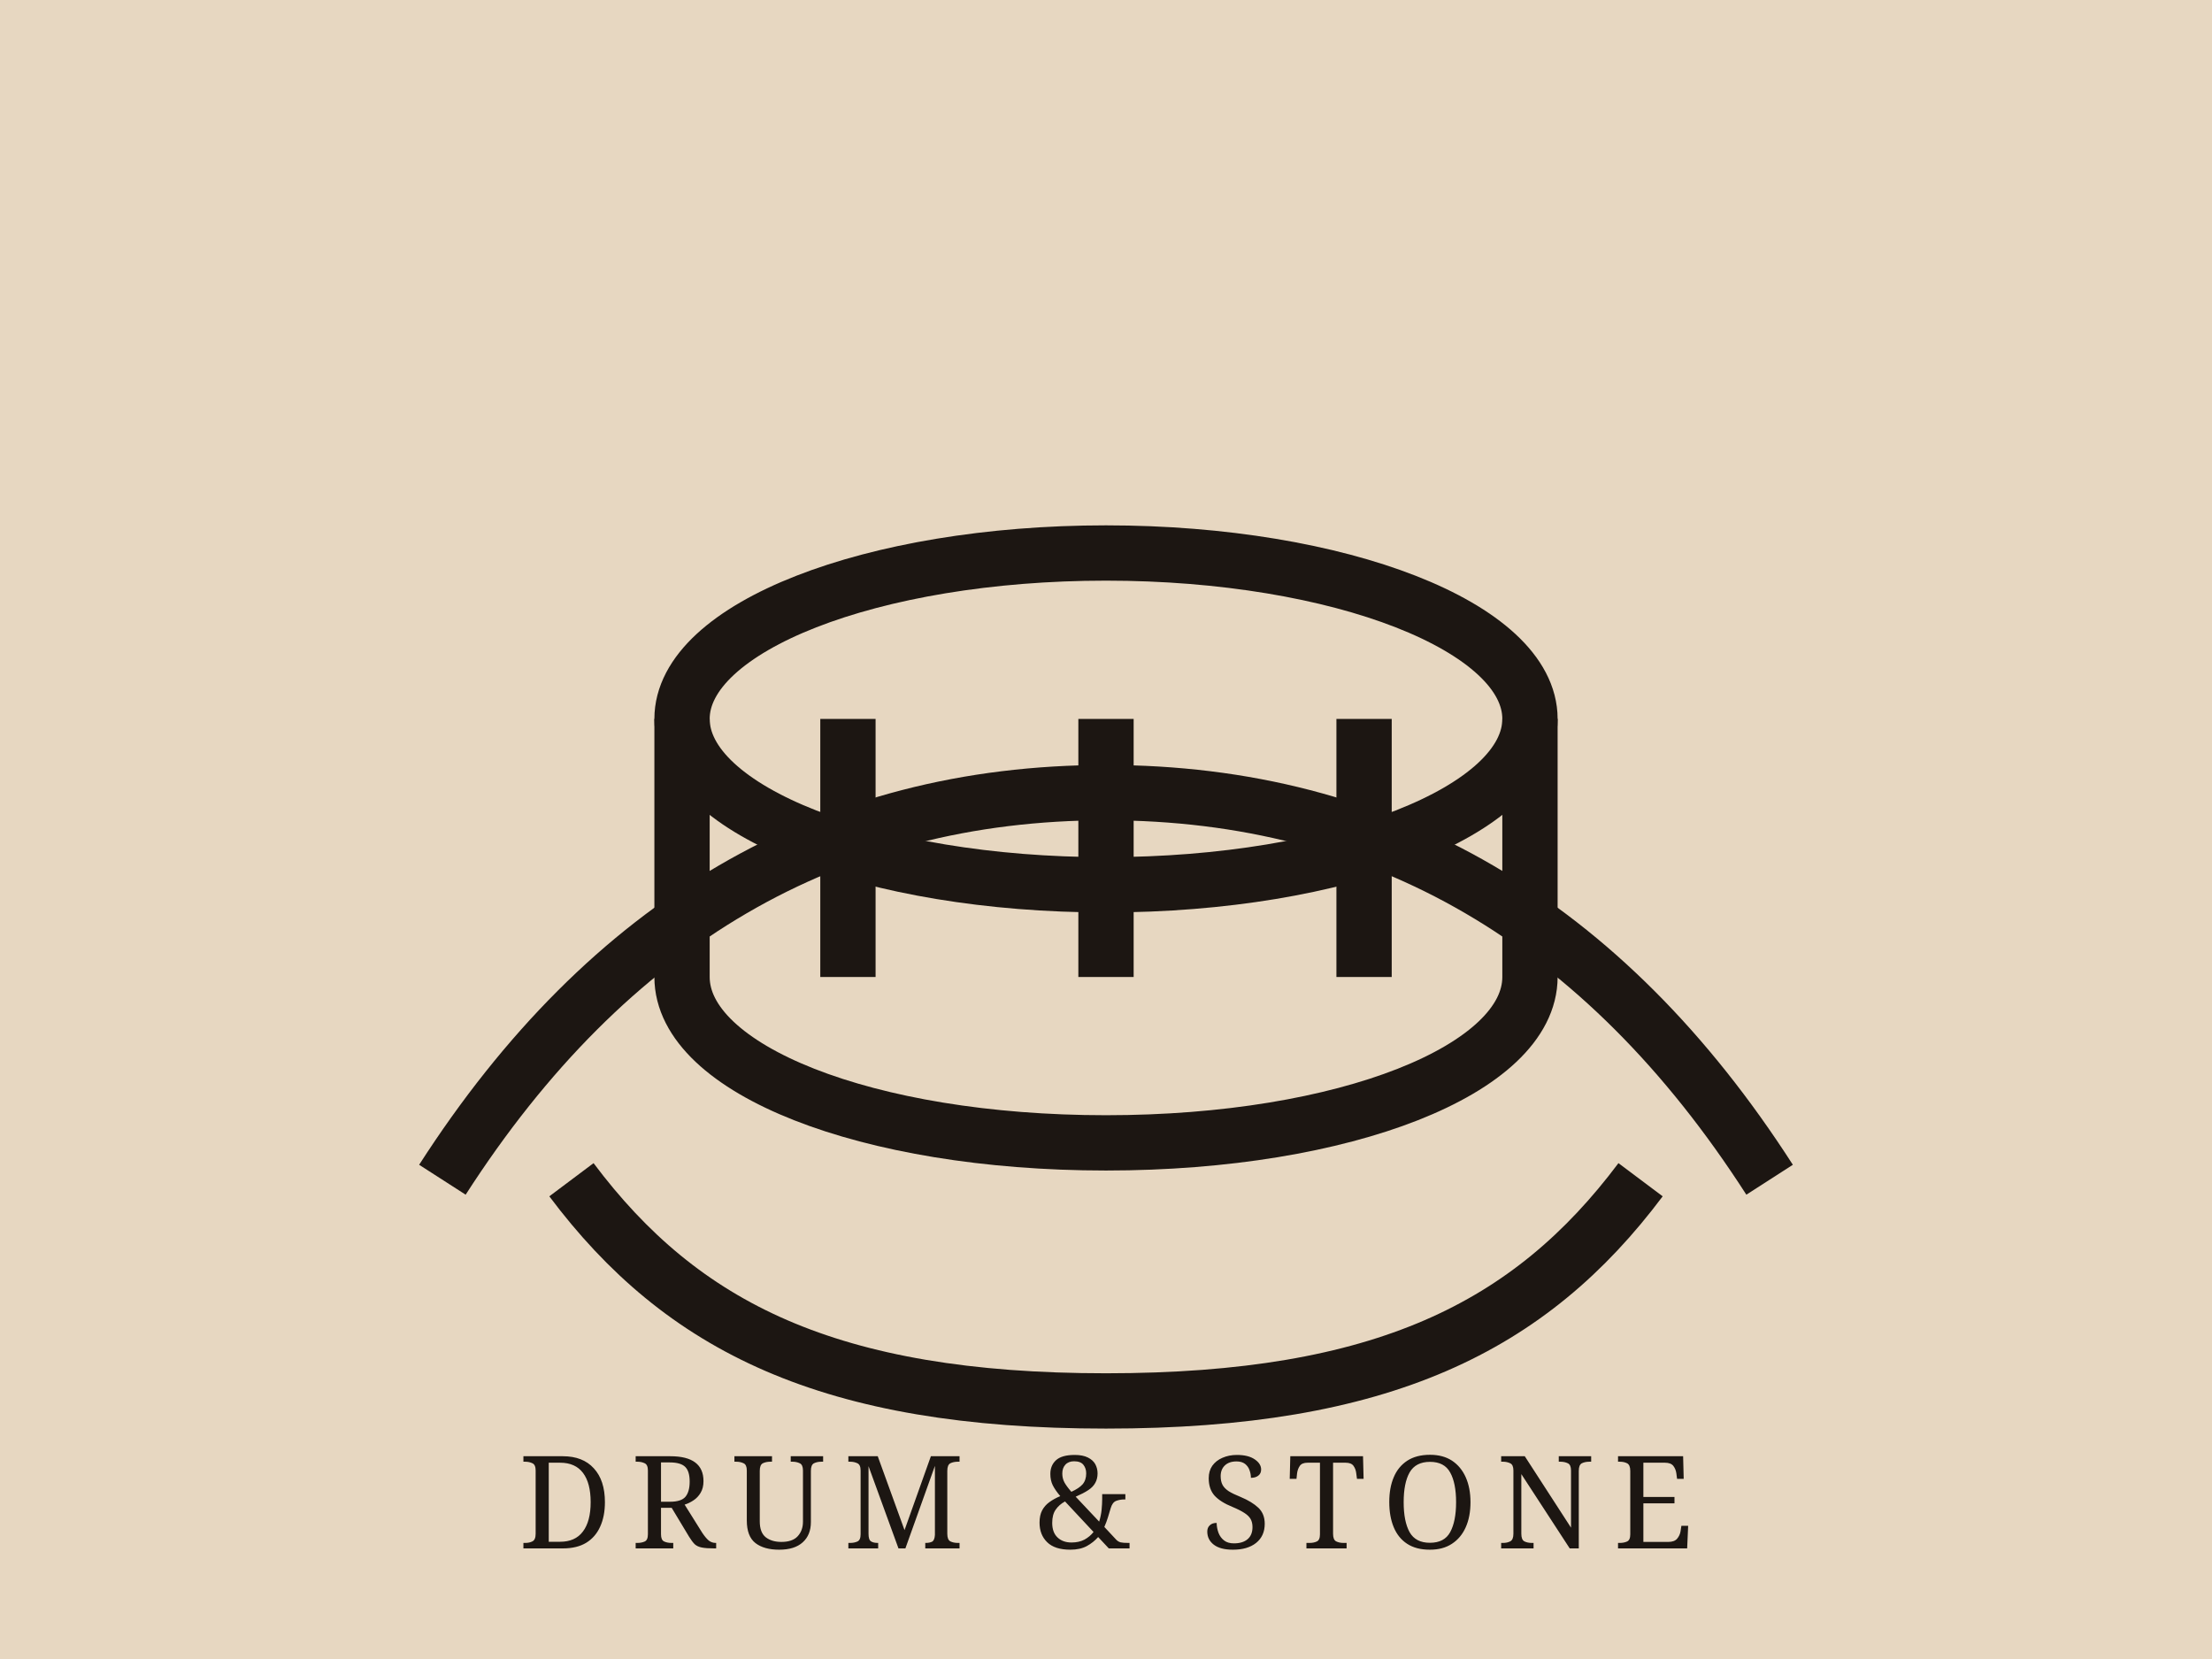
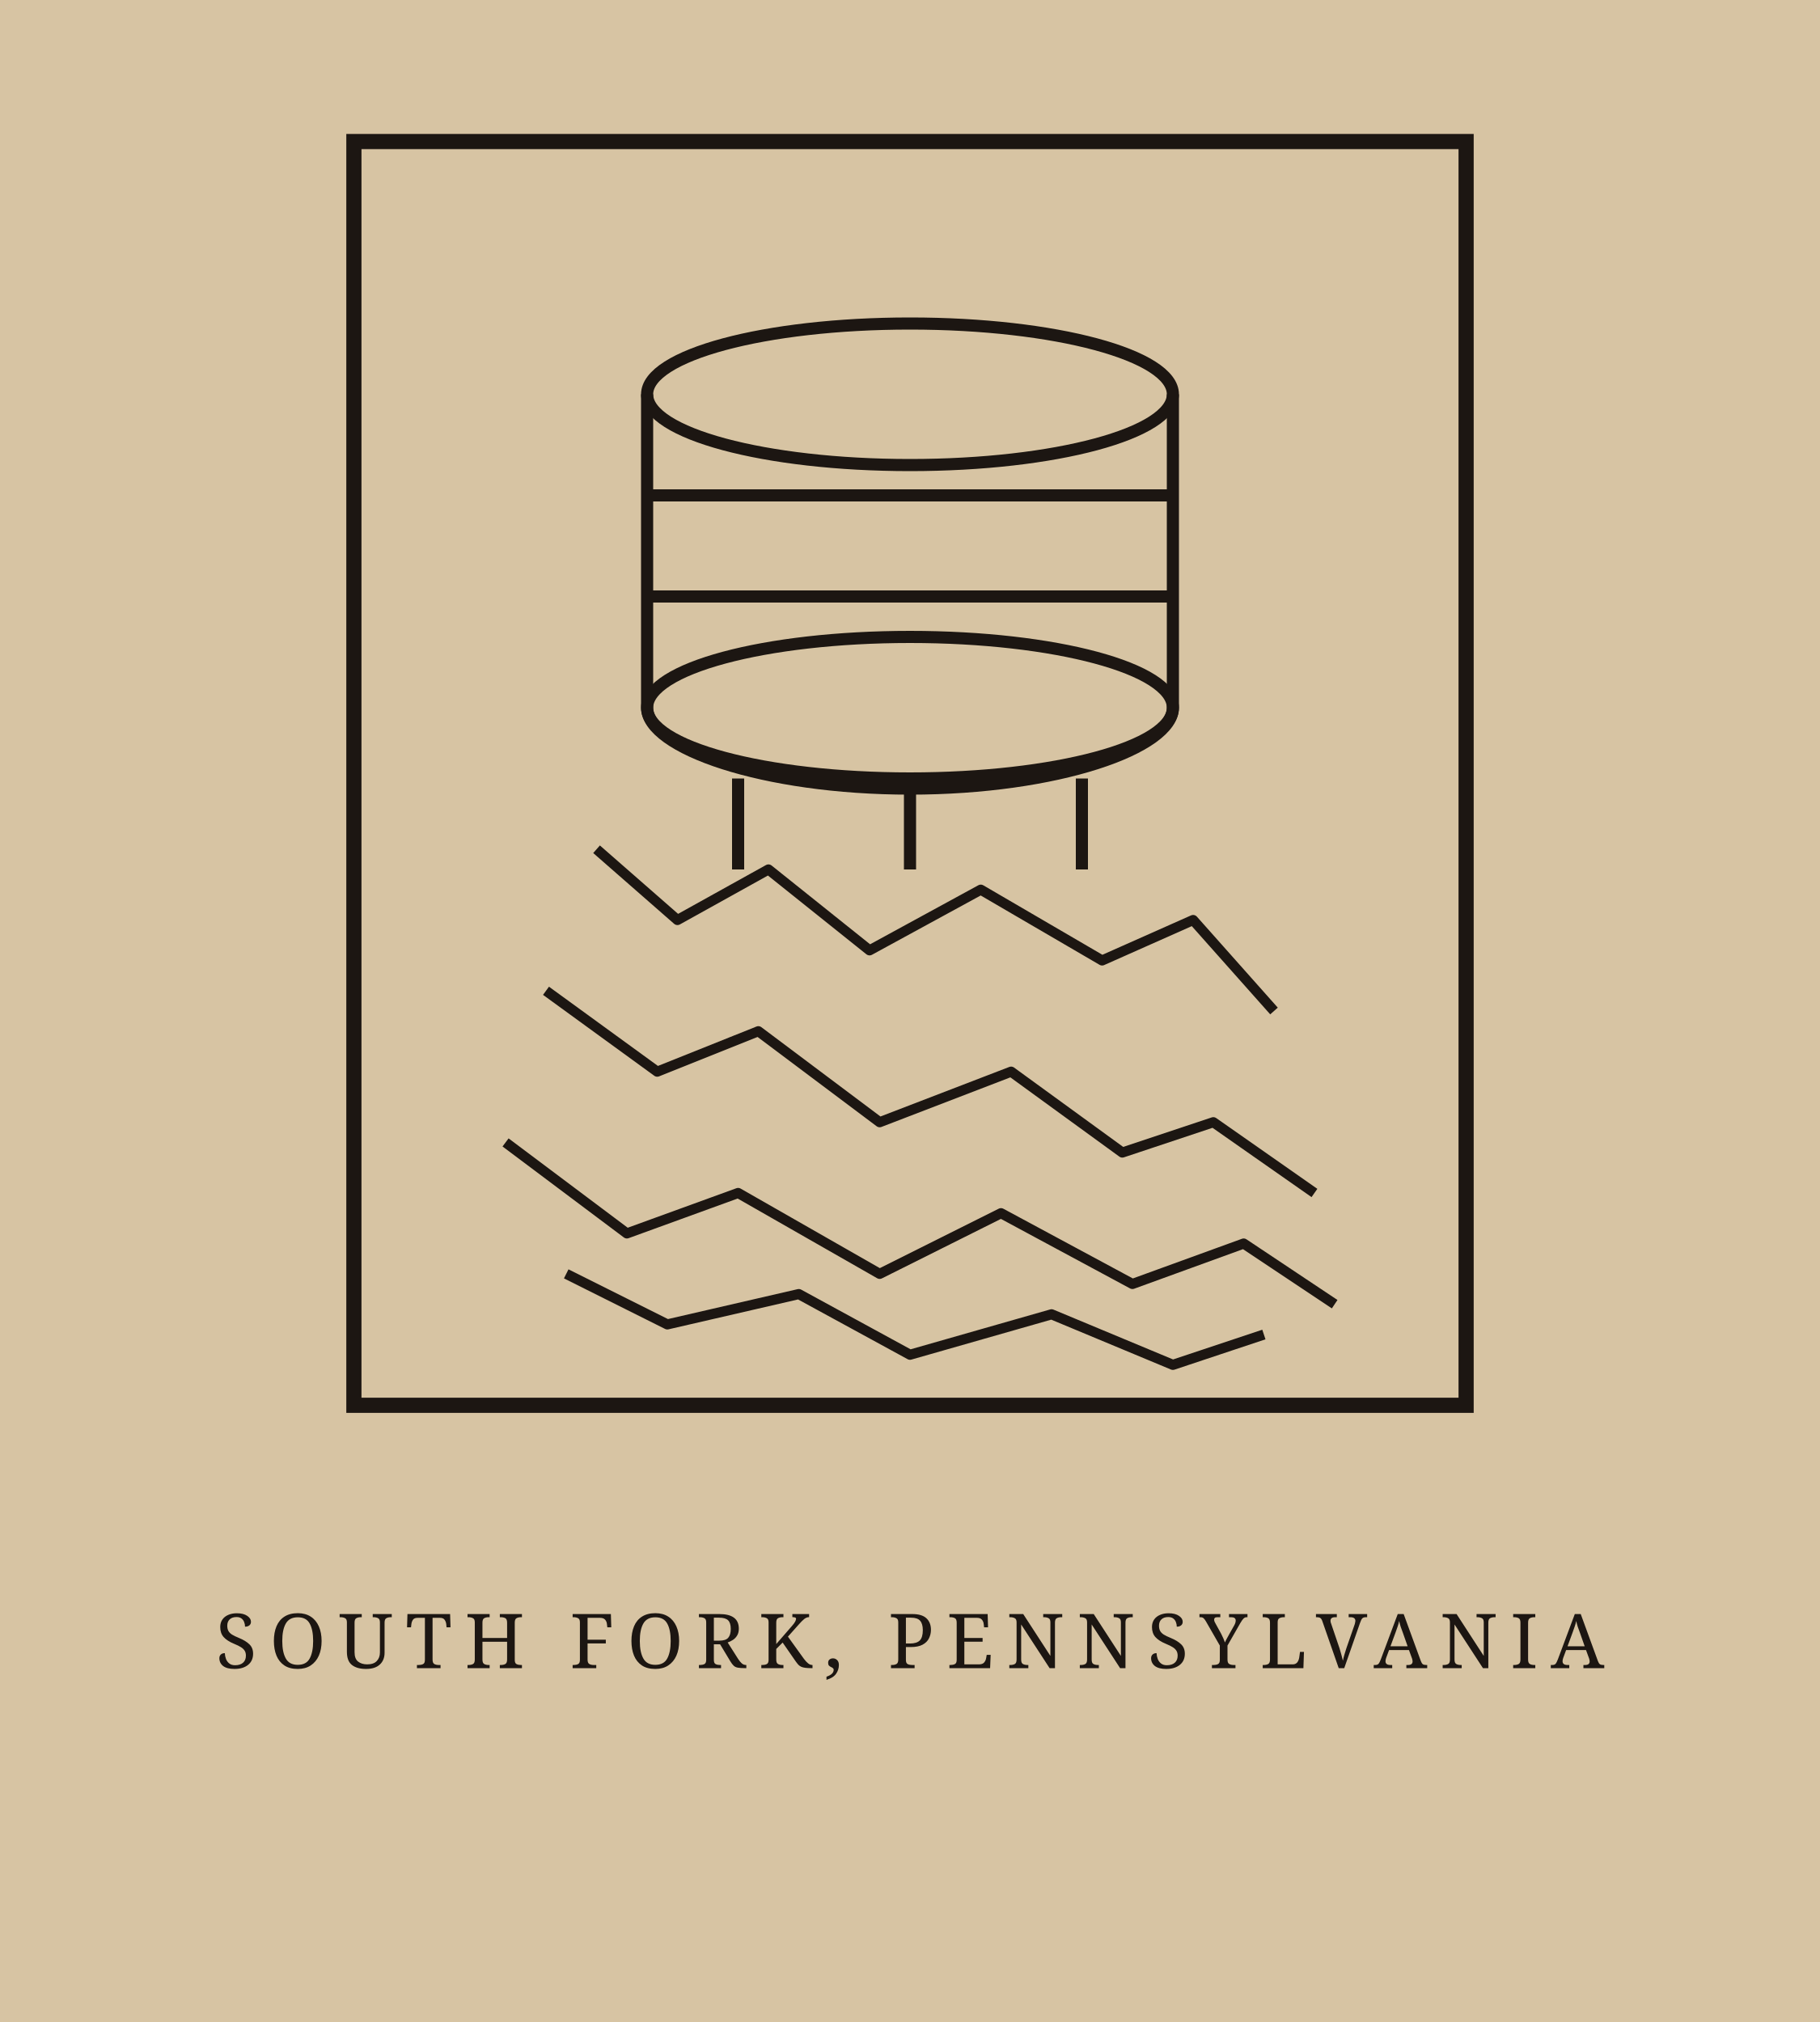
- <svg xmlns="http://www.w3.org/2000/svg" viewBox="0 0 240 180" role="img" aria-label="Drum and Stone">
-   <rect width="240" height="180" fill="#e7d7c1" />
-   <g fill="none" stroke="#1c1612" stroke-width="6" stroke-linejoin="round">
-     <path d="M48 128c18-28 42-42 72-42s54 14 72 42" />
-     <path d="M62 128c12 16 28 24 58 24s46-8 58-24" />
-     <ellipse cx="120" cy="78" rx="46" ry="18" />
-     <path d="M74 78v28c0 10 20 18 46 18s46-8 46-18V78" />
-     <path d="M92 78v28M120 78v28M148 78v28" />
+ <svg xmlns="http://www.w3.org/2000/svg" viewBox="0 0 360 400" role="img" aria-label="Drum and Stone, South Fork Pennsylvania">
+   <rect width="360" height="400" fill="#d7c4a3" />
+   <rect x="70" y="28" width="220" height="250" fill="none" stroke="#1c1612" stroke-width="3" />
+   <g fill="none" stroke="#1c1612" stroke-width="2.4" stroke-linejoin="round">
+     <ellipse cx="180" cy="78" rx="52" ry="14" />
+     <path d="M128 78v62c0 8 23 16 52 16s52-8 52-16V78" />
+     <path d="M128 98h104M128 118h104" />
+     <ellipse cx="180" cy="140" rx="52" ry="14" />
+     <path d="M146 154v18M180 156v16M214 154v18" />
  </g>
-   <text x="120" y="168" text-anchor="middle" font-family="Georgia, serif" font-size="14" fill="#1c1612" letter-spacing="2">DRUM &amp; STONE</text>
+   <g fill="none" stroke="#1c1612" stroke-width="2" stroke-linejoin="round">
+     <path d="M118 168l16 14 18-10 20 16 22-12 24 14 18-8 16 18" />
+     <path d="M108 196l22 16 20-8 24 18 26-10 22 16 18-6 20 14" />
+     <path d="M100 226l24 18 22-8 28 16 24-12 26 14 22-8 18 12" />
+     <path d="M112 252l20 10 26-6 22 12 28-8 24 10 18-6" />
+   </g>
+   <text x="180" y="330" text-anchor="middle" font-family="Georgia, serif" font-size="15" letter-spacing="2.5" fill="#1c1612">SOUTH FORK, PENNSYLVANIA</text>
</svg>
